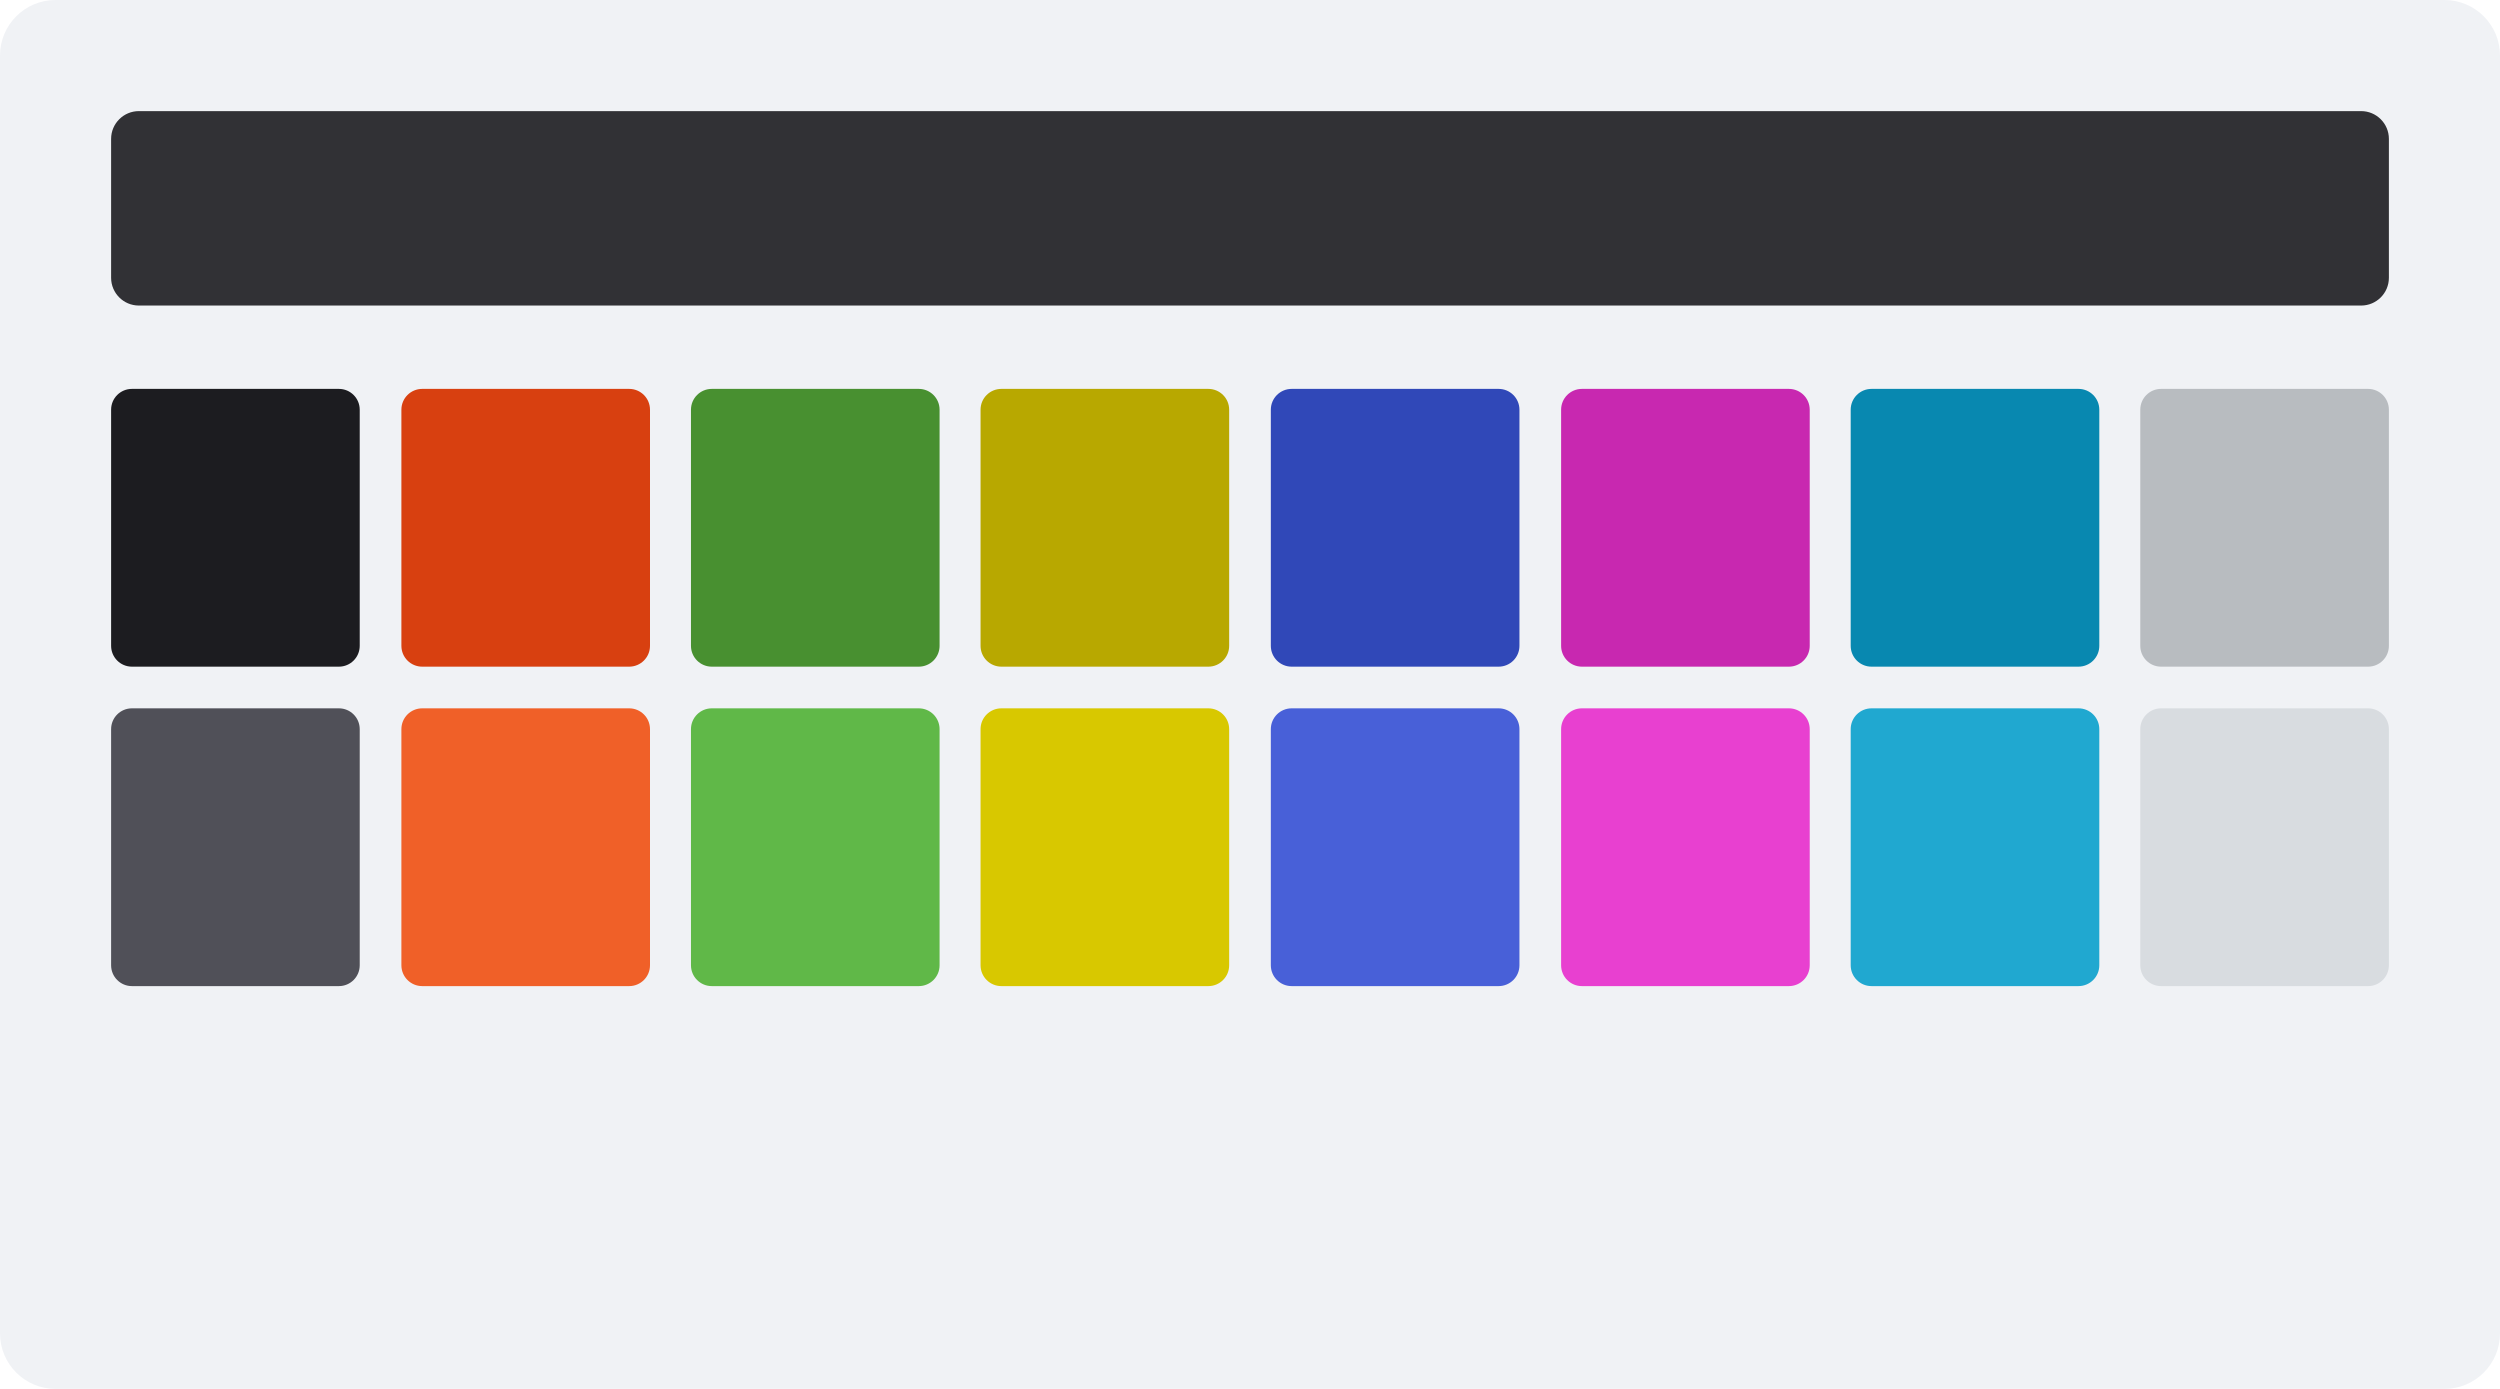
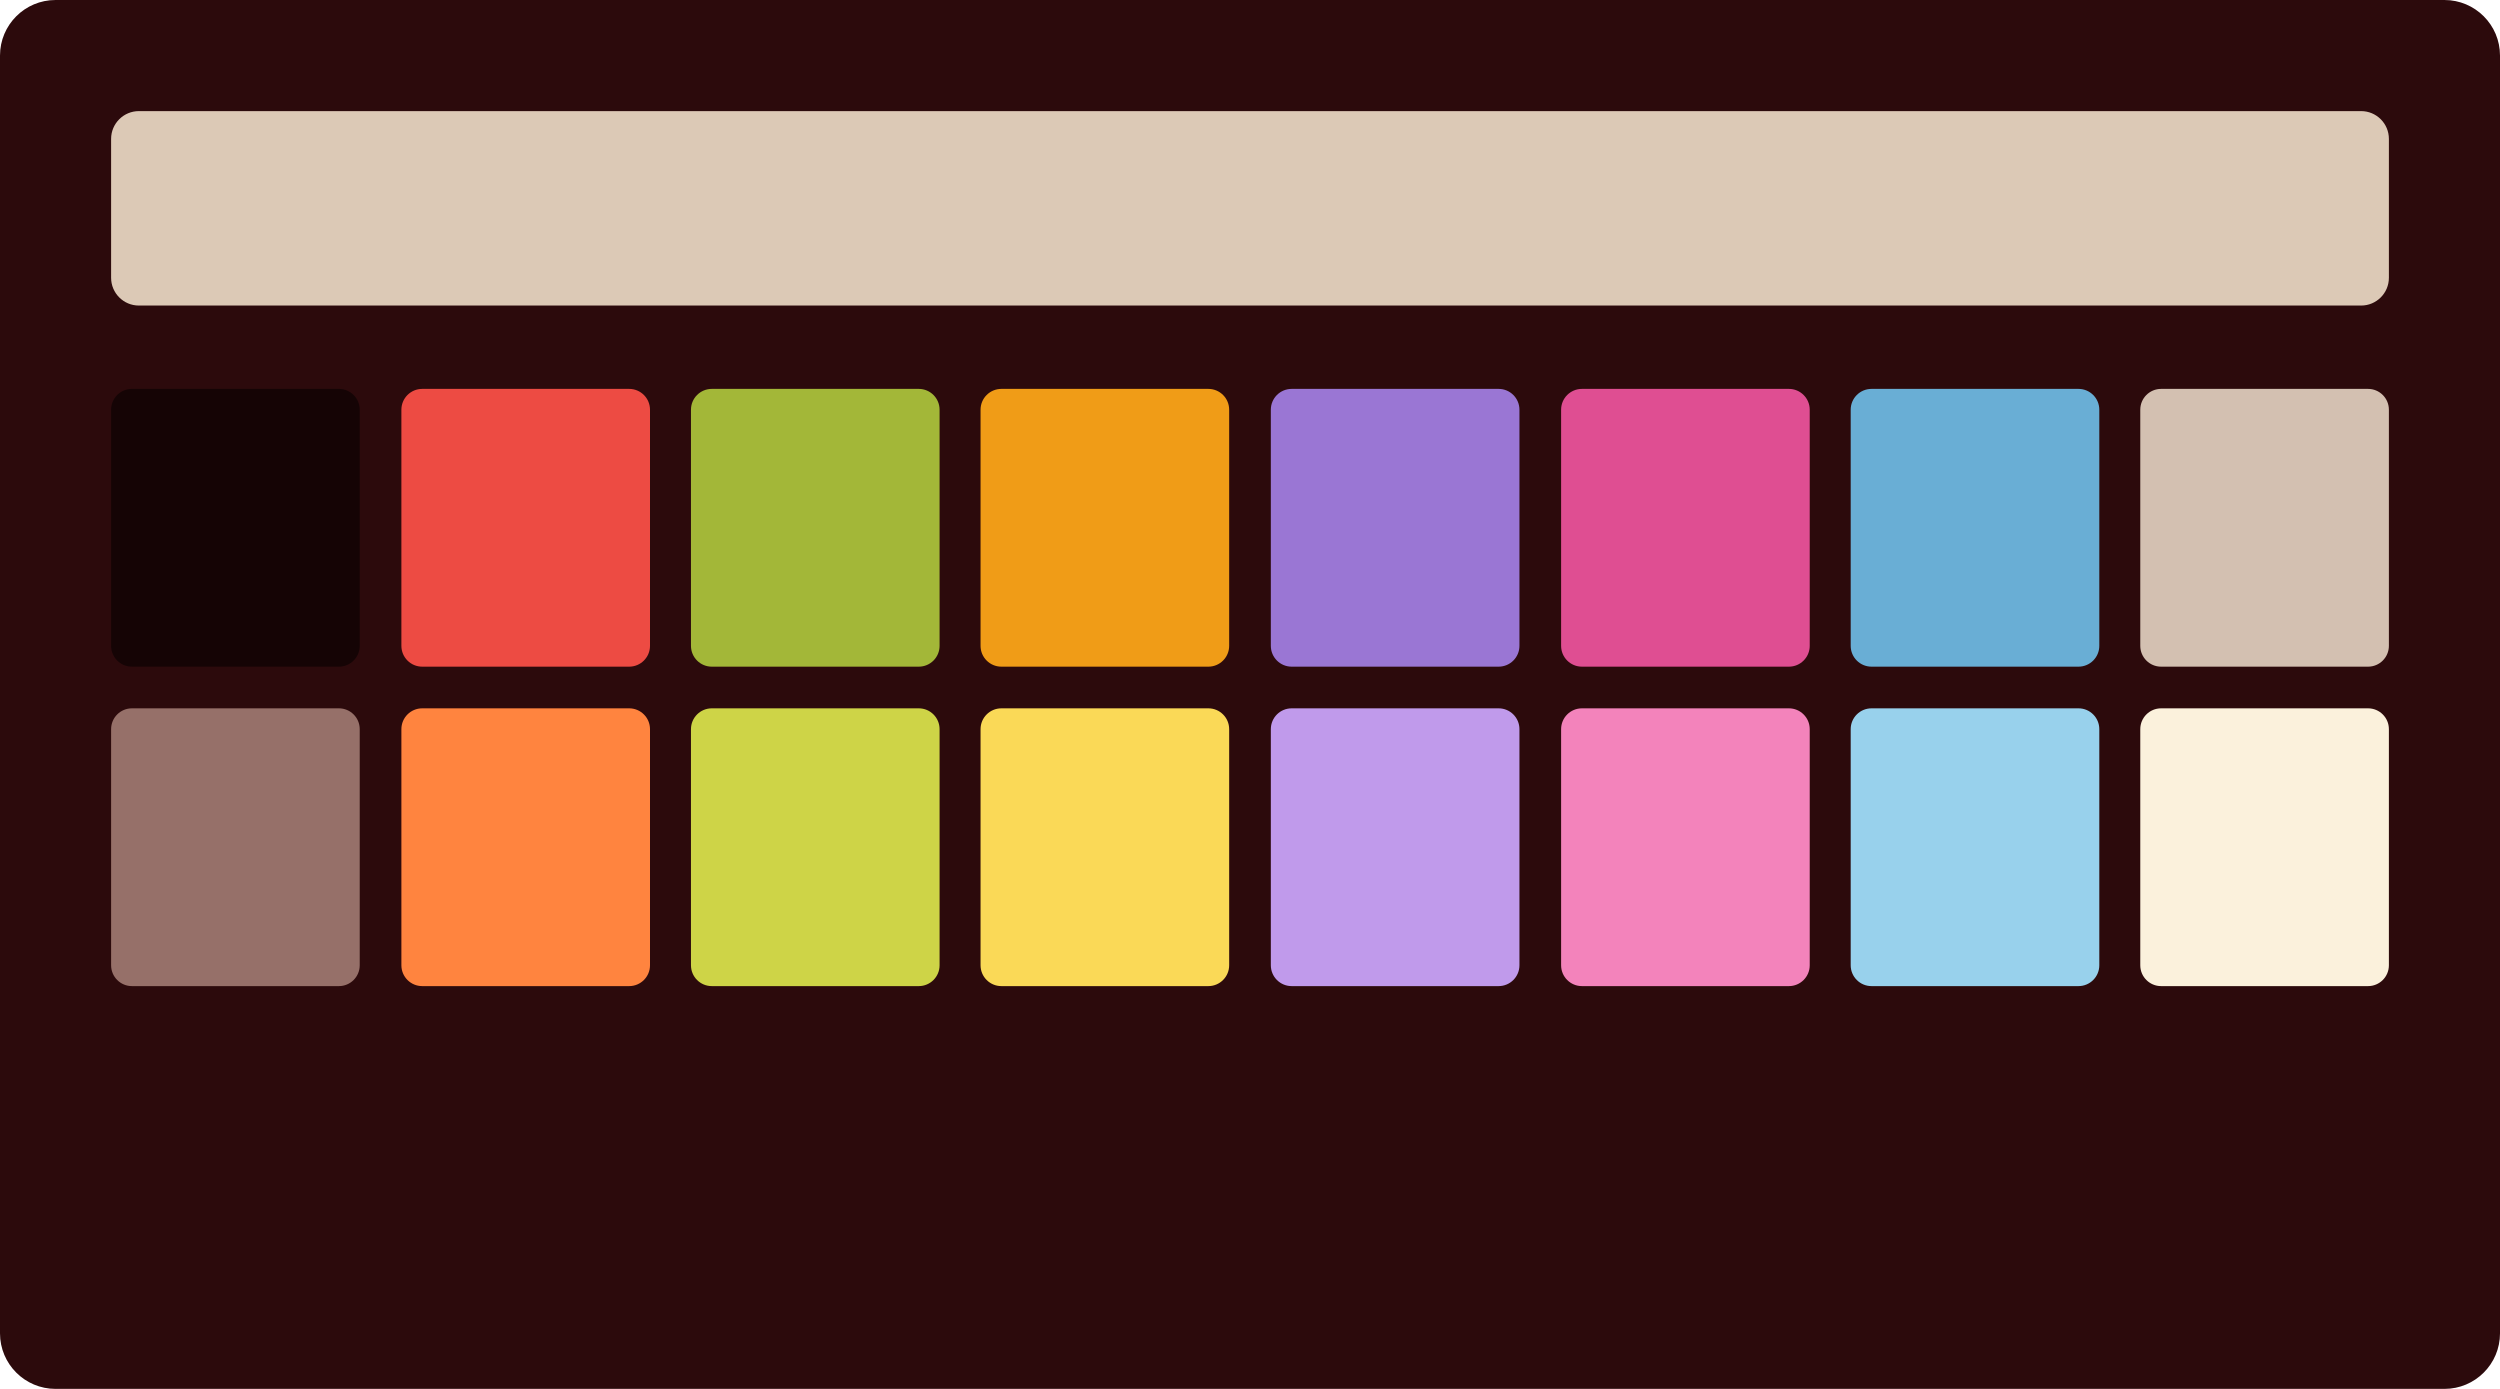
<svg xmlns="http://www.w3.org/2000/svg" width="360" height="200" viewBox="0 0 360 200">
-   <rect width="360" height="200" rx="8" fill="#f0f2f5" />
-   <rect x="16" y="16" width="328" height="28" rx="4" fill="#1c1c20" opacity="0.9" />
-   <rect x="16.0" y="56" width="35.8" height="40" rx="3" fill="#1c1c20" />
-   <rect x="57.8" y="56" width="35.8" height="40" rx="3" fill="#d84010" />
-   <rect x="99.5" y="56" width="35.8" height="40" rx="3" fill="#489030" />
-   <rect x="141.2" y="56" width="35.8" height="40" rx="3" fill="#b8a800" />
-   <rect x="183.0" y="56" width="35.8" height="40" rx="3" fill="#3048b8" />
-   <rect x="224.8" y="56" width="35.8" height="40" rx="3" fill="#c828b0" />
-   <rect x="266.5" y="56" width="35.8" height="40" rx="3" fill="#0888b0" />
-   <rect x="308.2" y="56" width="35.8" height="40" rx="3" fill="#b8bcc0" />
-   <rect x="16.0" y="102" width="35.8" height="40" rx="3" fill="#505058" />
-   <rect x="57.8" y="102" width="35.8" height="40" rx="3" fill="#f06028" />
-   <rect x="99.5" y="102" width="35.8" height="40" rx="3" fill="#60b848" />
-   <rect x="141.2" y="102" width="35.8" height="40" rx="3" fill="#d8c800" />
-   <rect x="183.0" y="102" width="35.8" height="40" rx="3" fill="#4860d8" />
-   <rect x="224.8" y="102" width="35.8" height="40" rx="3" fill="#e840d0" />
-   <rect x="266.5" y="102" width="35.8" height="40" rx="3" fill="#20a8d0" />
-   <rect x="308.2" y="102" width="35.8" height="40" rx="3" fill="#d8dce0" />
+   <rect width="360" height="200" rx="8" fill="#2c0a0c" />
+   <rect x="16" y="16" width="328" height="28" rx="4" fill="#f0dec9" opacity="0.9" />
+   <rect x="16.0" y="56" width="35.8" height="40" rx="3" fill="#150405" />
+   <rect x="57.8" y="56" width="35.8" height="40" rx="3" fill="#ed4b43" />
+   <rect x="99.5" y="56" width="35.8" height="40" rx="3" fill="#a3b738" />
+   <rect x="141.2" y="56" width="35.8" height="40" rx="3" fill="#f09c17" />
+   <rect x="183.0" y="56" width="35.8" height="40" rx="3" fill="#9a76d4" />
+   <rect x="224.8" y="56" width="35.8" height="40" rx="3" fill="#df4e92" />
+   <rect x="266.5" y="56" width="35.8" height="40" rx="3" fill="#69aed5" />
+   <rect x="308.2" y="56" width="35.8" height="40" rx="3" fill="#d3c0b1" />
+   <rect x="16.0" y="102" width="35.8" height="40" rx="3" fill="#967069" />
+   <rect x="57.8" y="102" width="35.8" height="40" rx="3" fill="#ff843f" />
+   <rect x="99.5" y="102" width="35.8" height="40" rx="3" fill="#ced447" />
+   <rect x="141.2" y="102" width="35.8" height="40" rx="3" fill="#fad957" />
+   <rect x="183.0" y="102" width="35.8" height="40" rx="3" fill="#c09aeb" />
+   <rect x="224.8" y="102" width="35.8" height="40" rx="3" fill="#f383bb" />
+   <rect x="266.5" y="102" width="35.8" height="40" rx="3" fill="#98d1ec" />
+   <rect x="308.2" y="102" width="35.8" height="40" rx="3" fill="#fbf1dc" />
</svg>
